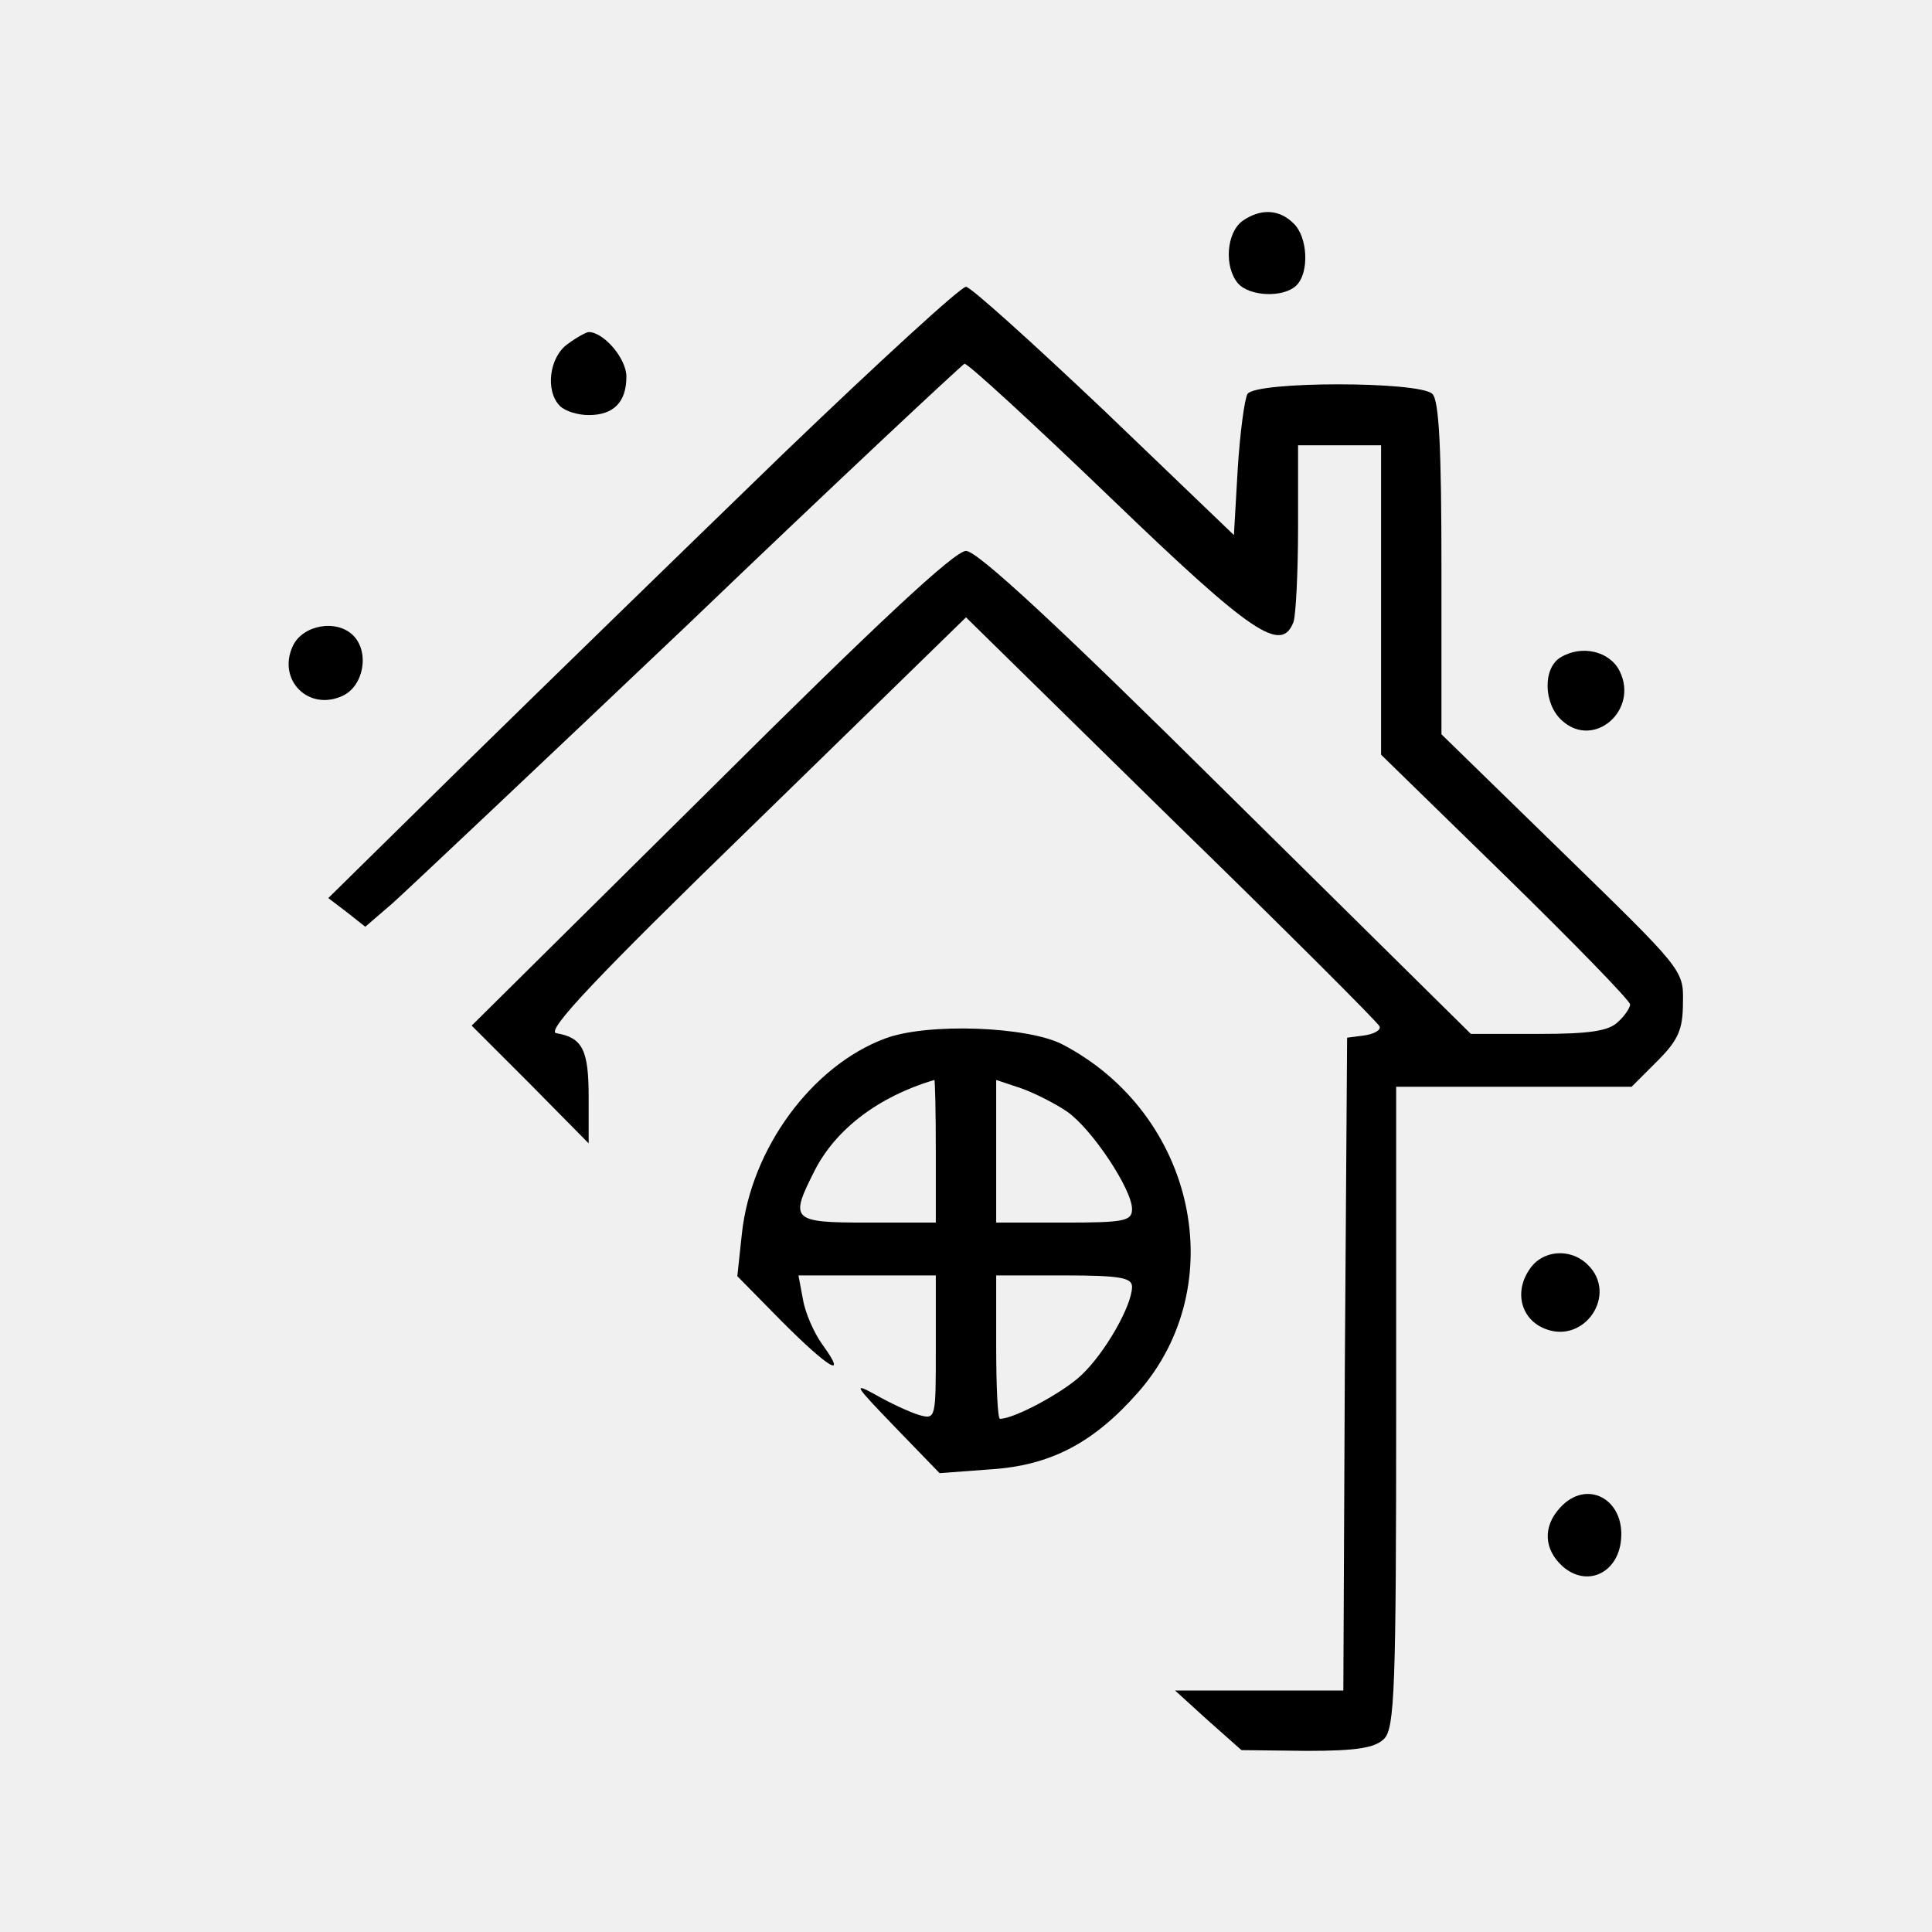
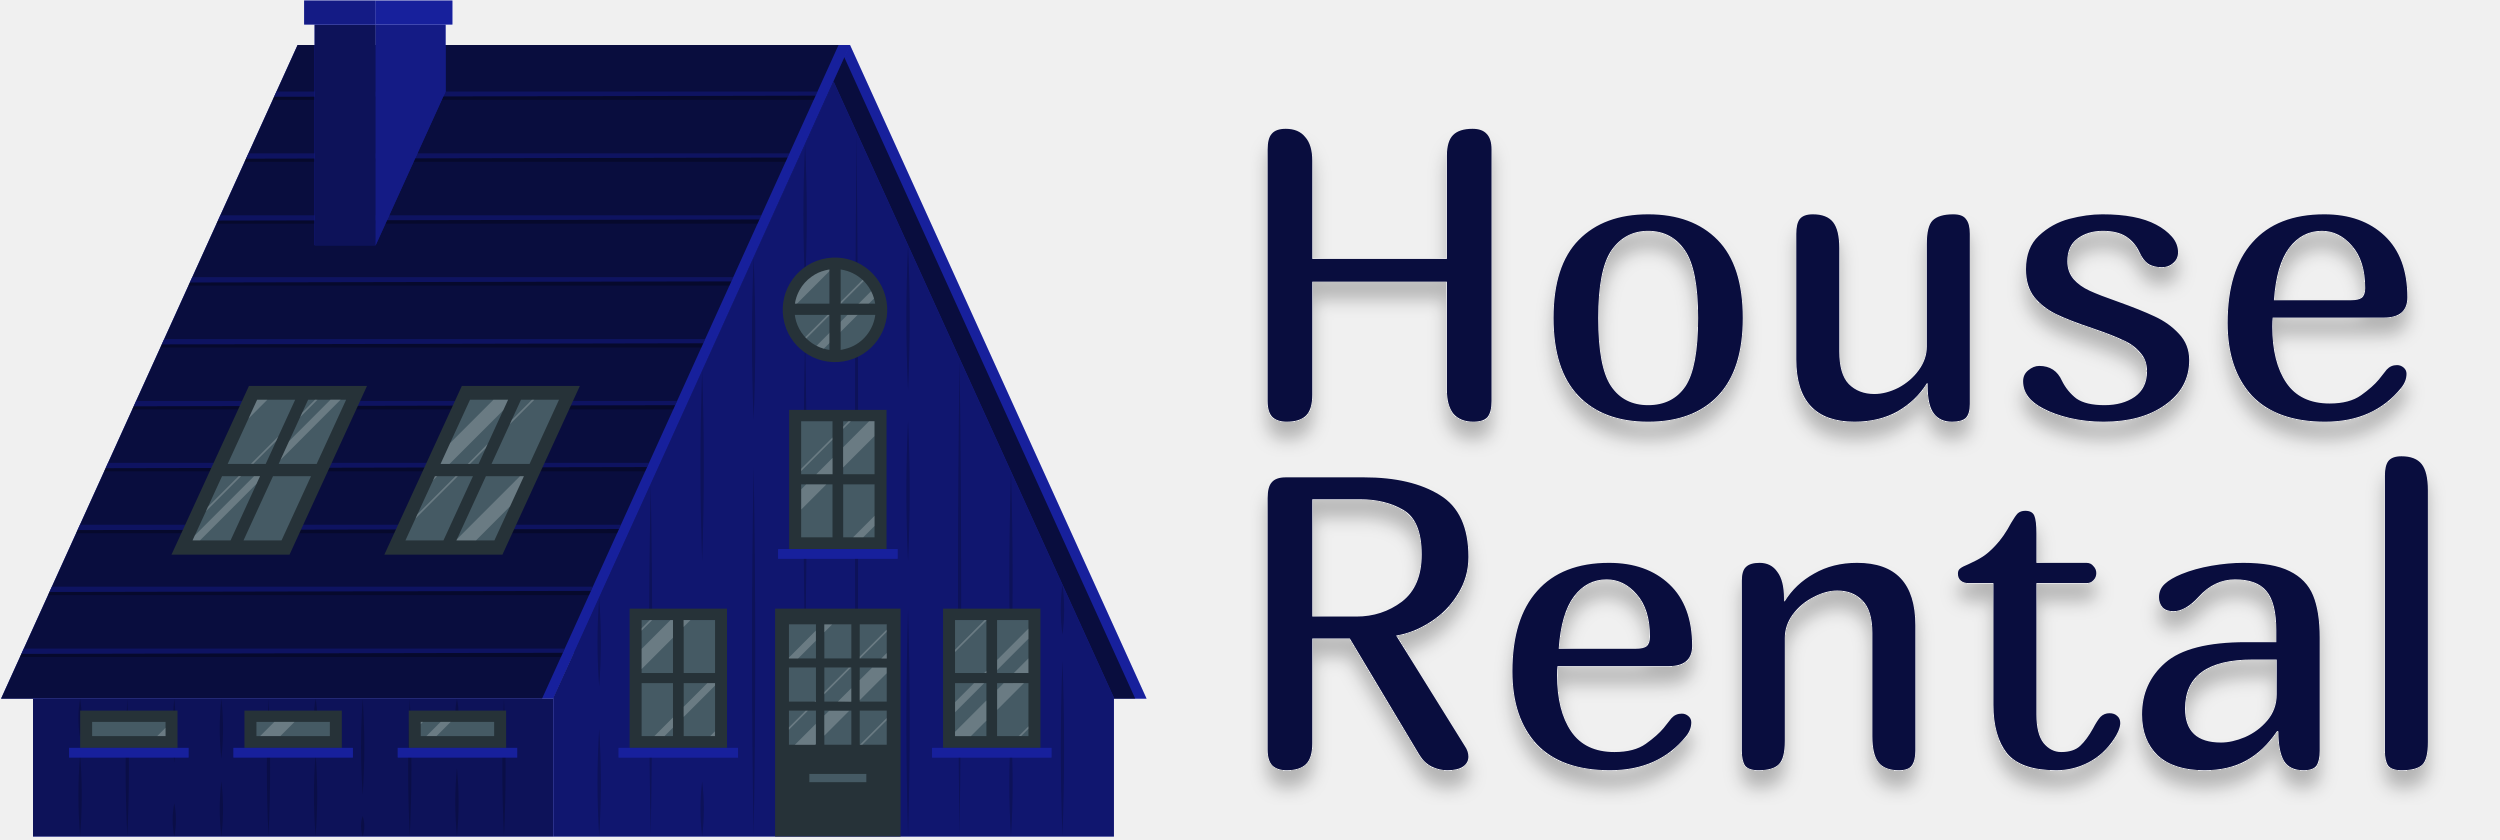
- <svg xmlns="http://www.w3.org/2000/svg" version="1.0" width="256pt" height="256pt" viewBox="0 0 256 256" preserveAspectRatio="xMidYMid meet">
-   <g transform="translate(0,256) scale(0.1,-0.1)" fill="#000000" stroke="none">
-     <path d="M1646 2267 c-21 -16 -24 -60 -6 -82 15 -18 61 -20 78 -3 17 17 15 64 -4 82 -19 19 -44 20 -68 3z" />
-     <path d="M1037 1958 c-127 -123 -314 -305 -416 -405 l-186 -183 25 -19 24 -19 36 31 c19 17 196 184 393 371 196 188 361 342 365 344 4 1 91 -79 194 -178 188 -181 226 -206 242 -164 3 9 6 65 6 125 l0 109 55 0 55 0 0 -205 0 -205 165 -161 c91 -89 165 -165 165 -170 0 -4 -7 -15 -16 -23 -12 -12 -37 -16 -105 -16 l-90 0 -324 320 c-224 222 -330 320 -345 320 -15 0 -118 -96 -338 -315 l-317 -314 78 -78 77 -78 0 61 c0 63 -8 79 -43 85 -14 3 54 75 262 277 l281 274 272 -267 c150 -146 274 -270 276 -275 2 -5 -7 -10 -20 -12 l-23 -3 -3 -432 -2 -433 -111 0 -112 0 44 -40 44 -39 87 -1 c66 0 90 4 102 16 14 14 16 67 16 440 l0 424 156 0 156 0 34 34 c28 28 34 42 34 78 1 43 -1 44 -160 199 l-160 156 0 219 c0 158 -3 223 -12 232 -17 17 -234 17 -245 0 -4 -7 -10 -52 -13 -100 l-5 -87 -172 165 c-95 90 -177 164 -183 164 -7 0 -116 -100 -243 -222z" />
-     <path d="M752 2104 c-24 -17 -30 -62 -10 -82 7 -7 24 -12 38 -12 33 0 50 17 50 51 0 24 -30 59 -50 59 -3 0 -16 -7 -28 -16z" />
-     <path d="M388 1704 c-21 -45 21 -87 66 -66 28 13 36 58 14 80 -22 22 -67 14 -80 -14z" />
-     <path d="M2068 1689 c-24 -14 -23 -62 2 -84 42 -38 102 14 76 66 -13 26 -50 35 -78 18z" />
-     <path d="M1173 1184 c-97 -36 -178 -146 -190 -259 l-6 -56 59 -60 c62 -62 88 -78 54 -31 -11 15 -23 42 -26 60 l-6 32 91 0 91 0 0 -96 c0 -94 0 -95 -22 -89 -13 4 -39 16 -58 27 -31 17 -27 12 25 -42 l60 -62 67 5 c80 5 137 35 196 102 125 142 76 369 -100 461 -46 24 -179 29 -235 8z m67 -149 l0 -95 -90 0 c-102 0 -104 3 -70 70 28 54 84 97 158 119 1 1 2 -42 2 -94z m174 52 c33 -23 86 -103 86 -129 0 -16 -10 -18 -90 -18 l-90 0 0 94 0 95 33 -11 c17 -6 45 -20 61 -31z m86 -232 c0 -25 -36 -88 -67 -117 -24 -23 -89 -58 -108 -58 -3 0 -5 43 -5 95 l0 95 90 0 c74 0 90 -3 90 -15z" />
-     <path d="M2026 877 c-20 -30 -10 -66 22 -78 52 -20 96 46 56 85 -23 23 -61 20 -78 -7z" />
-     <path d="M2067 562 c-23 -25 -21 -55 3 -77 32 -29 74 -10 78 35 5 54 -46 81 -81 42z" />
+ <svg xmlns="http://www.w3.org/2000/svg" width="581" height="195" viewBox="0 0 581 195" fill="none">
+   <g clip-path="url(#clip0_343_297)">
+     <path d="M197.549 10.463H69.2L138.112 162.373H266.461L197.549 10.463Z" fill="#212DDE" />
+     <path opacity="0.3" d="M197.549 10.463H69.2L138.112 162.373H266.461L197.549 10.463Z" fill="black" />
+     <path opacity="0.6" d="M194.925 10.463H69.2L138.112 162.373H263.837L194.925 10.463Z" fill="black" />
+     <path d="M69.155 10.463H197.504L128.585 162.373H0.243L69.155 10.463Z" fill="#212DDE" />
+     <path opacity="0.3" d="M69.155 10.463H197.504L128.585 162.373H0.243L69.155 10.463Z" fill="black" />
+     <path opacity="0.6" d="M69.155 10.463H194.88L125.968 162.373H0.243L69.155 10.463Z" fill="black" />
+     <g opacity="0.3">
+       <path d="M189.987 21.245L189.092 23.21H63.367L64.262 21.245H189.987Z" fill="black" />
+       <path d="M183.456 35.631L182.569 37.596H56.844L57.731 35.631H183.456Z" fill="black" />
+       <path d="M176.934 50.017L176.039 51.982H50.313L51.209 50.017H176.934Z" fill="black" />
+       <path d="M170.401 64.403L169.514 66.368H43.789L44.684 64.403H170.401Z" fill="black" />
+       <path d="M163.879 78.797L162.992 80.762H37.267L38.154 78.797H163.879Z" fill="black" />
+       <path d="M157.355 93.183L156.46 95.148H30.742L31.63 93.183H157.355Z" fill="black" />
+       <path d="M150.832 107.568L149.929 109.534H24.204L25.107 107.568H150.832Z" fill="black" />
+       <path d="M144.301 121.955L143.406 123.92H17.681L18.576 121.955H144.301Z" fill="black" />
+       <path d="M137.771 136.341L136.883 138.306H11.158L12.046 136.341H137.771Z" fill="black" />
+       <path d="M131.247 150.727L130.352 152.692H4.627L5.522 150.727H131.247Z" fill="black" />
+     </g>
+     <path opacity="0.3" d="M130.8 151.705L131.247 150.727H5.522L4.961 151.963L130.8 151.705Z" fill="#212DDE" />
+     <path opacity="0.3" d="M137.331 137.32L137.778 136.341H12.053L11.492 137.578L137.331 137.32Z" fill="#212DDE" />
+     <path opacity="0.3" d="M143.861 122.934L144.301 121.955H18.576L18.015 123.192L143.861 122.934Z" fill="#212DDE" />
+     <path opacity="0.3" d="M150.385 108.548L150.832 107.569H25.107L24.546 108.806L150.385 108.548Z" fill="#212DDE" />
+     <path opacity="0.3" d="M156.916 94.162L157.356 93.184H31.639L31.077 94.42L156.916 94.162Z" fill="#212DDE" />
+     <path opacity="0.3" d="M163.439 79.777L163.887 78.798H38.162L37.601 80.035L163.439 79.777Z" fill="#212DDE" />
+     <path opacity="0.3" d="M169.971 65.39L170.419 64.411H44.693L44.132 65.648L169.971 65.39Z" fill="#212DDE" />
+     <path opacity="0.3" d="M176.501 51.003L176.941 50.024H51.223L50.654 51.261L176.501 51.003Z" fill="#212DDE" />
+     <path opacity="0.3" d="M183.025 36.617L183.472 35.639H57.747L57.185 36.875L183.025 36.617Z" fill="#212DDE" />
+     <path opacity="0.3" d="M189.555 22.232L190.002 21.253H64.277L63.716 22.49L189.555 22.232Z" fill="#212DDE" />
+     <path d="M87.307 56.983L103.562 21.246V5.714H87.307V56.983Z" fill="#212DDE" />
+     <path opacity="0.4" d="M87.307 56.983L103.562 21.246V5.714H87.307V56.983Z" fill="black" />
+     <path d="M73.106 56.983H87.306V5.714H73.106V56.983Z" fill="#212DDE" />
+     <path opacity="0.6" d="M73.106 56.983H87.306V5.714H73.106V56.983Z" fill="black" />
+     <path d="M87.314 0.121H70.68V5.706H87.314V0.121Z" fill="#212DDE" />
+     <path opacity="0.4" d="M87.314 0.121H70.68V5.706H87.314V0.121Z" fill="black" />
+     <path d="M105.139 0.121H87.314V5.706H105.139V0.121Z" fill="#212DDE" />
+     <path opacity="0.3" d="M105.139 0.121H87.314V5.706H105.139V0.121Z" fill="black" />
+     <path d="M67.281 128.905H39.852L57.86 89.685H85.296L67.281 128.905Z" fill="#263238" />
+     <path d="M68.601 92.894L61.752 107.812H52.915L59.764 92.894H68.601Z" fill="#455A64" />
+     <path d="M80.441 92.894L73.592 107.812H64.763L71.612 92.894H80.441Z" fill="#455A64" />
+     <path d="M60.432 110.672L53.582 125.589H44.753L51.602 110.672H60.432Z" fill="#455A64" />
+     <path d="M72.28 110.672L65.43 125.589H56.594L63.443 110.672H72.28Z" fill="#455A64" />
+     <path opacity="0.2" d="M62.131 92.895L57.754 97.273L59.764 92.895H62.131ZM45.269 124.436L44.753 125.567H46.498L59.605 112.448L60.432 110.65H59.051L45.269 124.436ZM76.823 92.872L67.182 102.523L65.18 106.879L79.175 92.872H76.823ZM48.326 117.79L47.863 118.806L56.025 110.642H55.478L48.326 117.79ZM58.869 107.789L64.179 102.478L64.649 101.461L58.323 107.789H58.869ZM73.228 92.872L70.232 95.907L69.761 96.924L73.782 92.902L73.228 92.872Z" fill="white" />
+     <path d="M116.76 128.905H89.324L107.339 89.685H134.767L116.76 128.905Z" fill="#263238" />
+     <path d="M118.072 92.894L111.223 107.812H102.386L109.235 92.894H118.072Z" fill="#455A64" />
+     <path d="M129.921 92.894L123.071 107.812H114.234L121.084 92.894H129.921Z" fill="#455A64" />
+     <path d="M109.911 110.672L103.061 125.589H94.225L101.074 110.672H109.911Z" fill="#455A64" />
+     <path d="M121.751 110.672L114.901 125.589H106.072L112.922 110.672H121.751Z" fill="#455A64" />
+     <path opacity="0.2" d="M121.758 110.672L118.542 117.66L110.623 125.589H106.072L106.193 125.309L120.833 110.672H121.758ZM100.611 111.666L101.604 110.672H101.073L100.611 111.666ZM114.674 92.894L104.608 102.971L102.401 107.812H104.479L116.98 95.315L118.087 92.894H114.674ZM97.008 119.512L96.545 120.528L106.406 110.665H105.86L97.008 119.512ZM108.712 107.812H109.227L112.861 104.177L113.323 103.16L108.712 107.812ZM123.639 92.894L118.952 97.584L118.489 98.6L124.185 92.894H123.639Z" fill="white" />
+     <path d="M128.586 162.153L193.735 18.969L258.877 162.153V194.408H128.586V162.153Z" fill="#212DDE" />
+     <path opacity="0.5" d="M128.586 162.153L193.735 18.969L258.877 162.153V194.408H128.586V162.153Z" fill="black" />
+     <g opacity="0.2">
+       <path d="M139.249 169.347C139.772 177.685 139.772 186.048 139.249 194.386C138.735 186.048 138.735 177.685 139.249 169.347Z" fill="black" />
+       <path d="M139.249 139.004C139.773 145.838 139.773 152.702 139.249 159.536C138.733 152.702 138.733 145.838 139.249 139.004Z" fill="black" />
+       <path d="M151.218 112.417C151.719 138.761 151.704 168.049 151.218 194.408C150.725 168.041 150.71 138.769 151.218 112.417Z" fill="black" />
+       <path d="M163.182 181.555C163.701 185.823 163.701 190.139 163.182 194.408C162.658 190.14 162.658 185.823 163.182 181.555Z" fill="black" />
+       <path d="M163.182 147.556C163.697 156.749 163.697 165.965 163.182 175.159C162.658 165.965 162.658 156.749 163.182 147.556Z" fill="black" />
+       <path d="M163.181 86.127C163.689 100.9 163.689 115.779 163.181 130.552C162.665 115.772 162.665 100.9 163.181 86.127Z" fill="black" />
+       <path d="M175.142 108.335C175.643 135.992 175.635 166.759 175.142 194.408C174.649 166.729 174.634 135.984 175.142 108.335Z" fill="black" />
+       <path d="M175.143 59.828C175.651 72.401 175.651 85.072 175.143 97.645C174.635 85.065 174.635 72.401 175.143 59.828Z" fill="black" />
+       <path d="M187.105 155.834C187.613 168.665 187.613 181.579 187.105 194.409C186.597 181.579 186.597 168.665 187.105 155.834Z" fill="black" />
+       <path d="M187.105 78.243C187.606 101.355 187.598 127.046 187.105 150.166C186.612 127.039 186.597 101.355 187.105 78.243Z" fill="black" />
+       <path d="M187.105 33.537C187.62 44.418 187.62 55.382 187.105 66.262C186.589 55.382 186.589 44.418 187.105 33.537Z" fill="black" />
+       <path d="M199.066 30.685C199.559 83.129 199.559 141.963 199.066 194.408C198.565 141.963 198.573 83.129 199.066 30.685Z" fill="black" />
+       <path d="M211.029 141.448C211.537 159.067 211.537 176.791 211.029 194.409C210.52 176.791 210.52 159.067 211.029 141.448Z" fill="black" />
+       <path d="M211.028 97.644C211.544 108.586 211.544 119.61 211.028 130.552C210.513 119.61 210.513 108.586 211.028 97.644Z" fill="black" />
+       <path d="M211.028 56.983C211.544 68.251 211.544 79.61 211.028 90.885C210.513 79.61 210.513 68.251 211.028 56.983Z" fill="black" />
+       <path d="M223.005 83.273C223.506 118.98 223.498 158.678 223.005 194.408C222.512 158.671 222.505 118.988 223.005 83.273Z" fill="black" />
+       <path d="M234.952 169.818C235.468 178.007 235.468 186.22 234.952 194.41C234.436 186.22 234.436 178.007 234.952 169.818Z" fill="black" />
+       <path d="M234.952 109.564C235.461 126.189 235.461 142.95 234.952 159.536C234.444 142.912 234.444 126.189 234.952 109.564Z" fill="black" />
+       <path d="M246.913 153.413C247.422 167.071 247.422 180.774 246.913 194.386C246.405 180.728 246.405 167.025 246.913 153.413Z" fill="black" />
+       <path d="M246.914 135.863C247.437 139.743 247.437 143.675 246.914 147.556C246.395 143.675 246.395 139.743 246.914 135.863Z" fill="black" />
+     </g>
+     <path d="M168.953 141.447H146.326V173.801H168.953V141.447Z" fill="#263238" />
+     <path d="M156.4 144.103H149.11V156.41H156.4V144.103Z" fill="#455A64" />
+     <path d="M166.178 144.103H158.889V156.41H166.178V144.103Z" fill="#455A64" />
+     <path d="M156.4 158.762H149.11V171.069H156.4V158.762Z" fill="#455A64" />
+     <path d="M166.178 158.762H158.889V171.069H166.178V158.762Z" fill="#455A64" />
+     <path opacity="0.2" d="M155.808 144.103H156.4V148.2L149.11 155.491V150.802L155.808 144.103ZM158.842 144.103V145.719L160.465 144.103H158.842ZM165.047 171.069H166.139V169.961L165.047 171.069ZM154.427 171.069L156.392 169.104V166.751L152.076 171.069H154.427ZM164.379 158.762L158.872 164.27V166.622L166.169 159.331V158.762H164.379ZM151.029 144.103L149.103 146.03V146.576L151.575 144.103H151.029Z" fill="white" />
+     <path d="M171.517 173.808H143.771V176.046H171.517V173.808Z" fill="#212DDE" />
+     <path opacity="0.3" d="M171.517 173.808H143.771V176.046H171.517V173.808Z" fill="black" />
+     <path d="M241.795 141.447H219.168V173.801H241.795V141.447Z" fill="#263238" />
+     <path d="M229.241 144.103H221.951V156.41H229.241V144.103Z" fill="#455A64" />
+     <path d="M239.01 144.103H231.721V156.41H239.01V144.103Z" fill="#455A64" />
+     <path d="M229.241 158.762H221.951V171.069H229.241V158.762Z" fill="#455A64" />
+     <path d="M239.01 158.762H231.721V171.069H239.01V158.762Z" fill="#455A64" />
+     <path d="M244.351 173.808H216.604V176.046H244.351V173.808Z" fill="#212DDE" />
+     <path opacity="0.3" d="M244.351 173.808H216.604V176.046H244.351V173.808Z" fill="black" />
+     <path opacity="0.2" d="M221.951 170.076L229.233 162.792V167.489L225.645 171.07H221.951V170.076ZM233.261 158.763L231.744 160.28V164.977L237.979 158.74L233.261 158.763ZM235.62 156.403H239.003V153.012L235.62 156.403ZM221.966 163.171V165.516L228.717 158.763H226.366L221.966 163.171ZM229.248 156.403V155.88L228.725 156.403H229.248ZM231.736 153.368V155.72L239.018 148.436V146.084L231.736 153.368ZM228.831 144.081L221.951 150.993V151.532L229.233 144.248V144.119L228.831 144.081ZM236.773 171.047H237.319L239.018 169.34V168.801L236.773 171.047Z" fill="white" />
+     <path d="M206.03 95.254H183.403V127.607H206.03V95.254Z" fill="#263238" />
+     <path d="M193.476 97.902H186.187V110.209H193.476V97.902Z" fill="#455A64" />
+     <path d="M203.246 97.902H195.957V110.209H203.246V97.902Z" fill="#455A64" />
+     <path d="M193.476 112.569H186.187V124.876H193.476V112.569Z" fill="#455A64" />
+     <path d="M203.246 112.569H195.957V124.876H203.246V112.569Z" fill="#455A64" />
+     <path d="M208.593 127.607H180.847V129.846H208.593V127.607Z" fill="#212DDE" />
+     <path opacity="0.3" d="M208.593 127.607H180.847V129.846H208.593V127.607Z" fill="black" />
+     <path opacity="0.2" d="M187.355 112.568H192.05L186.209 118.411V113.714L187.355 112.568ZM193.491 110.209V106.415L189.698 110.209H193.491ZM201.994 97.879L195.926 103.949V108.646L203.215 101.362V97.879H201.994ZM198.27 124.853H200.621L203.246 122.235V119.883L198.27 124.853ZM186.187 109.488L193.468 102.204V101.673L186.187 108.957V109.488ZM197.215 97.879L195.941 99.154V99.7L197.754 97.879H197.215Z" fill="white" />
+     <path d="M209.291 141.447H180.134V194.408H209.291V141.447Z" fill="#263238" />
+     <path d="M201.336 179.863H188.092V181.775H201.336V179.863Z" fill="#455A64" />
+     <path d="M197.853 145.089H191.58V153.018H197.853V145.089Z" fill="#455A64" />
+     <path d="M206.076 145.089H199.803V153.018H206.076V145.089Z" fill="#455A64" />
+     <path d="M189.624 145.089H183.351V153.018H189.624V145.089Z" fill="#455A64" />
+     <path d="M197.853 155.12H191.58V163.049H197.853V155.12Z" fill="#455A64" />
+     <path d="M206.076 155.12H199.803V163.049H206.076V155.12Z" fill="#455A64" />
+     <path d="M189.624 155.12H183.351V163.049H189.624V155.12Z" fill="#455A64" />
+     <path d="M197.853 165.143H191.58V173.072H197.853V165.143Z" fill="#455A64" />
+     <path d="M206.076 165.143H199.803V173.072H206.076V165.143Z" fill="#455A64" />
+     <path d="M189.624 165.143H183.351V173.072H189.624V165.143Z" fill="#455A64" />
+     <path opacity="0.2" d="M206.083 151.752V153.057H204.801L206.083 151.752ZM189.396 173.111L189.6 172.906V168.217L184.708 173.111H189.396ZM191.557 166.282V170.979L197.33 165.205H192.665L191.557 166.282ZM197.83 163.103V159.946L194.728 163.042L197.83 163.103ZM202.655 155.181L199.78 158.057V162.746L206.06 156.471V155.181H202.655ZM183.335 152.829V153.049H185.459L189.6 148.907V146.554L183.335 152.829ZM191.557 145.128V146.957L193.385 145.128H191.557ZM183.335 169.051V169.598L187.757 165.174H187.219L183.335 169.051ZM189.6 163.072V162.784L189.312 163.072H189.6ZM191.557 160.834V161.373L197.777 155.151H197.239L191.557 160.834ZM199.78 152.602V153.049H199.878L206.06 146.865V146.327L199.78 152.602ZM199.833 173.088H200.379L206.06 167.405V166.866L199.833 173.088Z" fill="white" />
+     <path d="M196.003 83.993C202.622 82.914 207.114 76.671 206.034 70.049C204.955 63.428 198.714 58.935 192.095 60.015C185.475 61.094 180.984 67.337 182.063 73.959C183.142 80.58 189.383 85.073 196.003 83.993Z" fill="#263238" />
+     <path d="M184.632 71.983C184.632 73.222 184.876 74.448 185.35 75.593C185.825 76.737 186.521 77.777 187.397 78.652C188.273 79.527 189.313 80.221 190.458 80.694C191.603 81.167 192.829 81.409 194.068 81.406C194.864 81.417 195.655 81.309 196.419 81.088C197.907 80.727 199.279 79.996 200.409 78.963C201.815 77.681 202.801 76.003 203.238 74.15C203.675 72.298 203.542 70.356 202.856 68.58C202.17 66.804 200.965 65.277 199.396 64.199C197.829 63.12 195.971 62.541 194.068 62.536C193.268 62.529 192.47 62.639 191.701 62.863C190.609 63.131 189.579 63.607 188.667 64.266C187.423 65.132 186.406 66.286 185.704 67.63C185 68.973 184.633 70.467 184.632 71.983Z" fill="#455A64" />
+     <path opacity="0.2" d="M193.188 62.582L184.67 71.103C184.796 69.743 185.218 68.427 185.906 67.248C186.594 66.068 187.531 65.053 188.652 64.274C189.564 63.612 190.594 63.13 191.686 62.855C192.176 62.713 192.679 62.621 193.188 62.582ZM202.45 67.673L189.76 80.367C190.299 80.648 190.866 80.871 191.451 81.035L203.117 69.365C202.953 68.78 202.729 68.213 202.45 67.673ZM200.455 65.04L187.135 78.371C187.219 78.47 187.31 78.561 187.401 78.652L200.735 65.314L200.455 65.04Z" fill="white" />
+     <path d="M192.757 83.069H195.366V60.693H192.757V83.069Z" fill="#263238" />
+     <path d="M205.249 73.181V70.571H182.88V73.181H205.249Z" fill="#263238" />
+     <path d="M128.592 162.374H7.669V194.409H128.592V162.374Z" fill="#212DDE" />
+     <path opacity="0.6" d="M128.592 162.374H7.669V194.409H128.592V162.374Z" fill="black" />
+     <g opacity="0.2">
+       <path d="M18.614 175.159C19.13 181.565 19.13 188.003 18.614 194.409C18.091 188.003 18.091 181.565 18.614 175.159Z" fill="black" />
+       <path d="M18.614 162.374C19.134 165.402 19.134 168.496 18.614 171.525C18.091 168.497 18.091 165.401 18.614 162.374Z" fill="black" />
+       <path d="M29.582 162.374C30.098 172.997 30.098 183.756 29.582 194.409C29.059 183.786 29.059 173.027 29.582 162.374Z" fill="black" />
+       <path d="M40.506 186.654C41.025 189.218 41.025 191.86 40.506 194.424C39.983 191.861 39.983 189.217 40.506 186.654Z" fill="black" />
+       <path d="M40.506 162.374C41.026 167.325 41.026 172.318 40.506 177.268C39.982 172.318 39.982 167.325 40.506 162.374Z" fill="black" />
+       <path d="M51.451 181.556C51.971 185.824 51.971 190.14 51.451 194.409C50.928 190.141 50.928 185.824 51.451 181.556Z" fill="black" />
+       <path d="M51.451 162.374C51.971 167.008 51.971 171.685 51.451 176.32C50.928 171.686 50.928 167.008 51.451 162.374Z" fill="black" />
+       <path d="M62.397 162.374C62.912 172.997 62.912 183.756 62.397 194.409C61.881 183.786 61.881 173.027 62.397 162.374Z" fill="black" />
+       <path d="M73.341 175.159C73.857 181.565 73.857 188.003 73.341 194.409C72.825 188.003 72.825 181.565 73.341 175.159Z" fill="black" />
+       <path d="M73.342 162.374C73.861 165.209 73.861 168.113 73.342 170.948C72.818 168.114 72.818 165.208 73.342 162.374Z" fill="black" />
+       <path d="M84.287 189.613C84.805 191.17 84.805 192.852 84.287 194.409C83.764 192.853 83.764 191.169 84.287 189.613Z" fill="black" />
+       <path d="M84.287 162.374C84.803 169.836 84.803 177.325 84.287 184.788C83.771 177.325 83.771 169.836 84.287 162.374Z" fill="black" />
+       <path d="M95.233 162.374C95.748 172.997 95.748 183.756 95.233 194.409C94.717 183.786 94.717 173.027 95.233 162.374Z" fill="black" />
+       <path d="M106.193 178.392C106.713 183.718 106.713 189.082 106.193 194.409C105.67 189.083 105.67 183.718 106.193 178.392Z" fill="black" />
+       <path d="M106.193 162.374C106.713 164.828 106.713 167.364 106.193 169.817C105.67 167.364 105.67 164.828 106.193 162.374Z" fill="black" />
+       <path d="M117.123 162.374C117.639 172.997 117.639 183.756 117.123 194.409C116.607 183.786 116.607 173.027 117.123 162.374Z" fill="black" />
+     </g>
+     <path d="M117.624 165.143H94.997V173.808H117.624V165.143Z" fill="#263238" />
+     <path d="M114.84 167.769H97.781V171.069H114.84V167.769Z" fill="#455A64" />
+     <path d="M120.188 173.808H92.441V176.046H120.188V173.808Z" fill="#212DDE" />
+     <path opacity="0.3" d="M120.188 173.808H92.441V176.046H120.188V173.808Z" fill="black" />
+     <path opacity="0.2" d="M104.744 167.769L101.437 171.069H99.094L102.393 167.769H104.744ZM97.781 167.769V168.292L98.305 167.769H97.781Z" fill="white" />
+     <path d="M79.44 165.143H56.813V173.808H79.44V165.143Z" fill="#263238" />
+     <path d="M76.657 167.769H59.598V171.069H76.657V167.769Z" fill="#455A64" />
+     <path d="M82.004 173.808H54.258V176.046H82.004V173.808Z" fill="#212DDE" />
+     <path opacity="0.3" d="M82.004 173.808H54.258V176.046H82.004V173.808Z" fill="black" />
+     <path opacity="0.2" d="M68.449 167.769L65.149 171.069H60.454L63.754 167.769H68.449Z" fill="white" />
+     <path d="M41.257 165.143H18.63V173.808H41.257V165.143Z" fill="#263238" />
+     <path d="M38.472 167.769H21.413V171.069H38.472V167.769Z" fill="#455A64" />
+     <path opacity="0.2" d="M38.472 169.134V171.069H36.53L38.472 169.134Z" fill="white" />
+     <path d="M43.813 173.808H16.066V176.046H43.813V173.808Z" fill="#212DDE" />
+     <path opacity="0.3" d="M43.813 173.808H16.066V176.046H43.813V173.808Z" fill="black" />
  </g>
+   <g filter="url(#filter0_d_343_297)">
+     <path d="M342.216 29.936C343.688 29.936 344.776 30.32 345.48 31.088C346.248 31.856 346.632 33.072 346.632 34.736V93.2C346.632 94.928 346.312 96.176 345.672 96.944C345.032 97.648 343.944 98 342.408 98C340.424 98 338.888 97.392 337.8 96.176C336.776 94.896 336.264 93.04 336.264 90.608V65.456H304.968V91.76C304.968 94 304.488 95.6 303.528 96.56C302.568 97.52 301.064 98 299.016 98C297.544 98 296.424 97.616 295.656 96.848C294.952 96.08 294.6 94.864 294.6 93.2V34.736C294.6 33.008 294.92 31.792 295.56 31.088C296.2 30.32 297.288 29.936 298.824 29.936C300.808 29.936 302.312 30.576 303.336 31.856C304.424 33.072 304.968 34.896 304.968 37.328V60.176H336.264V36.176C336.264 33.936 336.744 32.336 337.704 31.376C338.664 30.416 340.168 29.936 342.216 29.936ZM383.034 98C376.058 98 370.65 95.984 366.81 91.952C362.97 87.92 361.05 81.904 361.05 73.904C361.05 65.776 363.002 59.728 366.906 55.76C370.81 51.792 376.186 49.808 383.034 49.808C389.882 49.808 395.258 51.792 399.162 55.76C403.066 59.728 405.018 65.776 405.018 73.904C405.018 81.904 403.098 87.92 399.258 91.952C395.418 95.984 390.01 98 383.034 98ZM383.034 94.16C386.81 94.16 389.69 92.72 391.674 89.84C393.658 86.896 394.65 81.584 394.65 73.904C394.65 66.352 393.626 61.104 391.578 58.16C389.53 55.152 386.682 53.648 383.034 53.648C379.45 53.648 376.602 55.152 374.49 58.16C372.442 61.168 371.418 66.416 371.418 73.904C371.418 81.52 372.41 86.8 374.394 89.744C376.378 92.688 379.258 94.16 383.034 94.16ZM427.445 81.68C427.445 85.2 428.181 87.728 429.653 89.264C431.189 90.8 433.173 91.568 435.605 91.568C437.397 91.568 439.253 91.088 441.173 90.128C443.093 89.104 444.661 87.76 445.877 86.096C447.157 84.368 447.797 82.512 447.797 80.528V56.72C447.797 53.968 448.245 52.144 449.141 51.248C450.101 50.288 451.701 49.808 453.941 49.808C455.413 49.808 456.405 50.192 456.917 50.96C457.493 51.664 457.781 52.784 457.781 54.32V93.872C457.781 95.408 457.461 96.496 456.821 97.136C456.181 97.712 455.125 98 453.653 98C451.797 98 450.389 97.36 449.429 96.08C448.469 94.8 447.989 92.688 447.989 89.744V89.072H447.797C446.133 91.76 443.861 93.936 440.981 95.6C438.101 97.2 434.773 98 430.997 98C421.973 98 417.461 93.168 417.461 83.504V54.32C417.461 52.784 417.717 51.664 418.229 50.96C418.805 50.192 419.829 49.808 421.301 49.808C423.477 49.808 425.045 50.416 426.005 51.632C426.965 52.848 427.445 54.864 427.445 57.68V81.68ZM498.973 86.288C498.973 84.496 498.429 83.024 497.341 81.872C496.317 80.656 494.973 79.696 493.309 78.992C491.709 78.224 489.405 77.328 486.397 76.304C482.749 75.088 479.869 73.968 477.757 72.944C475.709 71.92 474.045 70.608 472.765 69.008C471.485 67.344 470.845 65.2 470.845 62.576C470.845 59.248 471.837 56.656 473.821 54.8C475.869 52.88 478.237 51.568 480.925 50.864C483.613 50.16 486.173 49.808 488.605 49.808C493.917 49.808 498.077 50.608 501.085 52.208C502.557 52.976 503.773 53.904 504.733 54.992C505.693 56.08 506.173 57.296 506.173 58.64C506.173 59.664 505.789 60.496 505.021 61.136C504.317 61.776 503.453 62.096 502.429 62.096C501.085 62.096 499.997 61.808 499.165 61.232C498.397 60.656 497.757 59.792 497.245 58.64C496.541 57.104 495.517 55.888 494.173 54.992C492.829 54.096 491.005 53.648 488.701 53.648C486.333 53.648 484.349 54.256 482.749 55.472C481.213 56.624 480.445 58.384 480.445 60.752C480.445 62.352 480.925 63.728 481.885 64.88C482.845 65.968 484.093 66.864 485.629 67.568C487.165 68.272 489.309 69.104 492.061 70.064C495.645 71.344 498.525 72.496 500.701 73.52C502.941 74.544 504.829 75.888 506.365 77.552C507.965 79.216 508.765 81.264 508.765 83.696C508.765 87.984 506.909 91.44 503.197 94.064C499.549 96.688 494.781 98 488.893 98C486.141 98 483.517 97.712 481.021 97.136C478.589 96.56 476.541 95.824 474.877 94.928C471.741 93.328 470.173 91.216 470.173 88.592C470.173 87.568 470.557 86.736 471.325 86.096C472.157 85.392 473.021 85.04 473.917 85.04C476.413 85.04 478.173 86.192 479.197 88.496C480.029 90.16 481.149 91.536 482.557 92.624C484.029 93.648 486.205 94.16 489.085 94.16C491.901 94.16 494.237 93.52 496.093 92.24C498.013 90.896 498.973 88.912 498.973 86.288ZM554.666 85.904C555.306 85.2 556.106 84.848 557.066 84.848C557.642 84.848 558.154 85.04 558.602 85.424C559.05 85.808 559.274 86.288 559.274 86.864C559.274 88.016 558.858 89.104 558.026 90.128C553.802 95.376 547.914 98 540.362 98C532.874 98 527.21 95.984 523.37 91.952C519.594 87.856 517.706 82.224 517.706 75.056C517.706 66.864 519.626 60.624 523.466 56.336C527.306 51.984 532.874 49.808 540.17 49.808C545.994 49.808 550.666 51.472 554.186 54.8C557.706 58.128 559.466 62.896 559.466 69.104C559.466 72.24 557.642 73.808 553.994 73.808H528.17C528.106 74.32 528.074 75.024 528.074 75.92C528.074 81.424 529.162 85.776 531.338 88.976C533.514 92.176 536.874 93.776 541.418 93.776C544.49 93.776 546.922 93.136 548.714 91.856C550.506 90.576 551.882 89.36 552.842 88.208C553.802 86.992 554.41 86.224 554.666 85.904ZM539.594 53.648C536.522 53.648 533.994 54.96 532.01 57.584C530.026 60.208 528.842 64.272 528.458 69.776H546.41C547.562 69.776 548.394 69.584 548.906 69.2C549.418 68.752 549.674 68.016 549.674 66.992C549.674 62.704 548.65 59.408 546.602 57.104C544.618 54.8 542.282 53.648 539.594 53.648Z" fill="#090D3E" />
+   </g>
+   <g filter="url(#filter1_d_343_297)">
+     <path d="M294.6 115.736C294.6 114.008 294.92 112.792 295.56 112.088C296.2 111.32 297.288 110.936 298.824 110.936H316.968C324.328 110.936 330.216 112.312 334.632 115.064C339.048 117.752 341.256 122.552 341.256 129.464C341.256 132.6 340.424 135.48 338.76 138.104C337.16 140.728 335.048 142.872 332.424 144.536C329.864 146.2 327.208 147.256 324.456 147.704L340.392 173.336C340.968 174.168 341.256 175 341.256 175.832C341.256 176.792 340.84 177.56 340.008 178.136C339.176 178.712 337.96 179 336.36 179C335.08 179 333.864 178.712 332.712 178.136C331.56 177.56 330.6 176.632 329.832 175.352L313.704 148.376H304.968V172.76C304.968 175 304.488 176.6 303.528 177.56C302.568 178.52 301.064 179 299.016 179C297.544 179 296.424 178.616 295.656 177.848C294.952 177.08 294.6 175.864 294.6 174.2V115.736ZM304.968 143.288H315.24C319.208 143.288 322.728 142.136 325.8 139.832C328.872 137.464 330.408 133.816 330.408 128.888C330.408 123.64 329 120.184 326.184 118.52C323.368 116.856 319.976 116.024 316.008 116.024H304.968V143.288ZM388.448 166.904C389.088 166.2 389.888 165.848 390.848 165.848C391.424 165.848 391.936 166.04 392.384 166.424C392.832 166.808 393.056 167.288 393.056 167.864C393.056 169.016 392.64 170.104 391.808 171.128C387.584 176.376 381.696 179 374.144 179C366.656 179 360.992 176.984 357.152 172.952C353.376 168.856 351.488 163.224 351.488 156.056C351.488 147.864 353.408 141.624 357.248 137.336C361.088 132.984 366.656 130.808 373.952 130.808C379.776 130.808 384.448 132.472 387.968 135.8C391.488 139.128 393.248 143.896 393.248 150.104C393.248 153.24 391.424 154.808 387.776 154.808H361.952C361.888 155.32 361.856 156.024 361.856 156.92C361.856 162.424 362.944 166.776 365.12 169.976C367.296 173.176 370.656 174.776 375.2 174.776C378.272 174.776 380.704 174.136 382.496 172.856C384.288 171.576 385.664 170.36 386.624 169.208C387.584 167.992 388.192 167.224 388.448 166.904ZM373.376 134.648C370.304 134.648 367.776 135.96 365.792 138.584C363.808 141.208 362.624 145.272 362.24 150.776H380.192C381.344 150.776 382.176 150.584 382.688 150.2C383.2 149.752 383.456 149.016 383.456 147.992C383.456 143.704 382.432 140.408 380.384 138.104C378.4 135.8 376.064 134.648 373.376 134.648ZM404.805 134.936C404.805 133.4 405.125 132.344 405.765 131.768C406.405 131.128 407.461 130.808 408.933 130.808C410.725 130.808 412.101 131.512 413.061 132.92C414.085 134.264 414.597 136.312 414.597 139.064V139.736H414.789C416.453 137.048 418.725 134.904 421.605 133.304C424.485 131.64 427.813 130.808 431.589 130.808C440.613 130.808 445.125 135.64 445.125 145.304V174.488C445.125 176.024 444.837 177.176 444.261 177.944C443.749 178.648 442.757 179 441.285 179C439.109 179 437.541 178.392 436.581 177.176C435.621 175.96 435.141 173.944 435.141 171.128V147.128C435.141 143.608 434.373 141.08 432.837 139.544C431.365 138.008 429.413 137.24 426.981 137.24C425.189 137.24 423.333 137.752 421.413 138.776C419.493 139.736 417.893 141.08 416.613 142.808C415.397 144.472 414.789 146.296 414.789 148.28V172.184C414.789 174.936 414.309 176.76 413.349 177.656C412.453 178.552 410.885 179 408.645 179C407.173 179 406.149 178.648 405.573 177.944C405.061 177.176 404.805 176.024 404.805 174.488V134.936ZM477.869 179C472.429 179 468.621 177.688 466.445 175.064C464.333 172.376 463.277 168.632 463.277 163.832V135.512H457.517C456.749 135.512 456.141 135.32 455.693 134.936C455.245 134.552 455.021 134.008 455.021 133.304C455.021 132.792 455.181 132.408 455.501 132.152C455.885 131.832 456.557 131.48 457.517 131.096C458.797 130.52 459.885 129.944 460.781 129.368C461.677 128.792 462.637 127.96 463.661 126.872C465.005 125.464 466.253 123.672 467.405 121.496C468.045 120.408 468.557 119.672 468.941 119.288C469.389 118.904 469.965 118.712 470.669 118.712C471.757 118.712 472.461 119.096 472.781 119.864C473.101 120.632 473.261 122.008 473.261 123.992V130.808H484.877C485.581 130.808 486.125 131.064 486.509 131.576C486.957 132.024 487.181 132.568 487.181 133.208C487.181 133.848 486.957 134.392 486.509 134.84C486.125 135.288 485.581 135.512 484.877 135.512H473.261V166.04C473.261 169.048 473.805 171.256 474.893 172.664C476.045 174.072 477.421 174.776 479.021 174.776C480.941 174.776 482.413 174.296 483.437 173.336C484.461 172.376 485.453 171.032 486.413 169.304C487.053 168.088 487.629 167.192 488.141 166.616C488.717 166.04 489.421 165.752 490.253 165.752C491.021 165.752 491.629 165.976 492.077 166.424C492.525 166.808 492.749 167.352 492.749 168.056C492.749 168.568 492.589 169.208 492.269 169.976C491.949 170.68 491.629 171.256 491.309 171.704C489.709 174.136 487.725 175.96 485.357 177.176C482.989 178.392 480.493 179 477.869 179ZM529.208 169.88C527.096 173.016 524.664 175.32 521.911 176.792C519.224 178.264 516.024 179 512.312 179C507.576 179 503.96 177.848 501.464 175.544C499.032 173.176 497.816 170.008 497.816 166.04C497.816 161.176 499.608 157.176 503.192 154.04C506.84 150.84 513.112 149.24 522.008 149.24H529.016V146.552C529.016 142.2 528.248 139.128 526.712 137.336C525.24 135.544 522.808 134.648 519.416 134.648C516.216 134.648 513.4 135.992 510.968 138.68C508.92 140.92 506.968 142.04 505.112 142.04C504.024 142.04 503.192 141.752 502.616 141.176C502.04 140.536 501.752 139.736 501.752 138.776C501.752 137.56 502.2 136.536 503.096 135.704C503.992 134.872 505.304 134.104 507.032 133.4C509.08 132.568 511.384 131.928 513.944 131.48C516.568 131.032 519.032 130.808 521.336 130.808C525.944 130.808 529.528 131.448 532.088 132.728C534.712 134.008 536.536 135.896 537.56 138.392C538.584 140.888 539.096 144.152 539.096 148.184V174.488C539.096 176.024 538.84 177.176 538.328 177.944C537.816 178.648 536.824 179 535.352 179C533.24 179 531.736 178.296 530.84 176.888C529.944 175.416 529.496 173.112 529.496 169.976L529.208 169.88ZM523.544 153.272C513.048 153.272 507.799 157.08 507.799 164.696C507.799 169.944 510.584 172.568 516.152 172.568C517.88 172.568 519.736 172.152 521.72 171.32C523.768 170.424 525.496 169.144 526.904 167.48C528.376 165.752 529.112 163.704 529.112 161.336V153.272H523.544ZM564.238 172.472C564.238 175.16 563.79 176.92 562.894 177.752C561.998 178.584 560.398 179 558.094 179C556.622 179 555.598 178.648 555.022 177.944C554.51 177.176 554.254 176.024 554.254 174.488V110.552C554.254 109.016 554.51 107.896 555.022 107.192C555.598 106.424 556.622 106.04 558.094 106.04C560.27 106.04 561.838 106.648 562.798 107.864C563.758 109.08 564.238 111.096 564.238 113.912V172.472Z" fill="#090D3E" />
+   </g>
+   <defs>
+     <filter id="filter0_d_343_297" x="290.6" y="29.936" width="272.866" height="76.064" filterUnits="userSpaceOnUse" color-interpolation-filters="sRGB">
+       <feFlood flood-opacity="0" result="BackgroundImageFix" />
+       <feColorMatrix in="SourceAlpha" type="matrix" values="0 0 0 0 0 0 0 0 0 0 0 0 0 0 0 0 0 0 127 0" result="hardAlpha" />
+       <feOffset dy="4" />
+       <feGaussianBlur stdDeviation="2" />
+       <feComposite in2="hardAlpha" operator="out" />
+       <feColorMatrix type="matrix" values="0 0 0 0 0 0 0 0 0 0 0 0 0 0 0 0 0 0 0.25 0" />
+       <feBlend mode="normal" in2="BackgroundImageFix" result="effect1_dropShadow_343_297" />
+       <feBlend mode="normal" in="SourceGraphic" in2="effect1_dropShadow_343_297" result="shape" />
+     </filter>
+     <filter id="filter1_d_343_297" x="290.6" y="106.04" width="277.638" height="80.96" filterUnits="userSpaceOnUse" color-interpolation-filters="sRGB">
+       <feFlood flood-opacity="0" result="BackgroundImageFix" />
+       <feColorMatrix in="SourceAlpha" type="matrix" values="0 0 0 0 0 0 0 0 0 0 0 0 0 0 0 0 0 0 127 0" result="hardAlpha" />
+       <feOffset dy="4" />
+       <feGaussianBlur stdDeviation="2" />
+       <feComposite in2="hardAlpha" operator="out" />
+       <feColorMatrix type="matrix" values="0 0 0 0 0 0 0 0 0 0 0 0 0 0 0 0 0 0 0.25 0" />
+       <feBlend mode="normal" in2="BackgroundImageFix" result="effect1_dropShadow_343_297" />
+       <feBlend mode="normal" in="SourceGraphic" in2="effect1_dropShadow_343_297" result="shape" />
+     </filter>
+     <clipPath id="clip0_343_297">
+       <rect width="267" height="195" fill="white" />
+     </clipPath>
+   </defs>
</svg>
